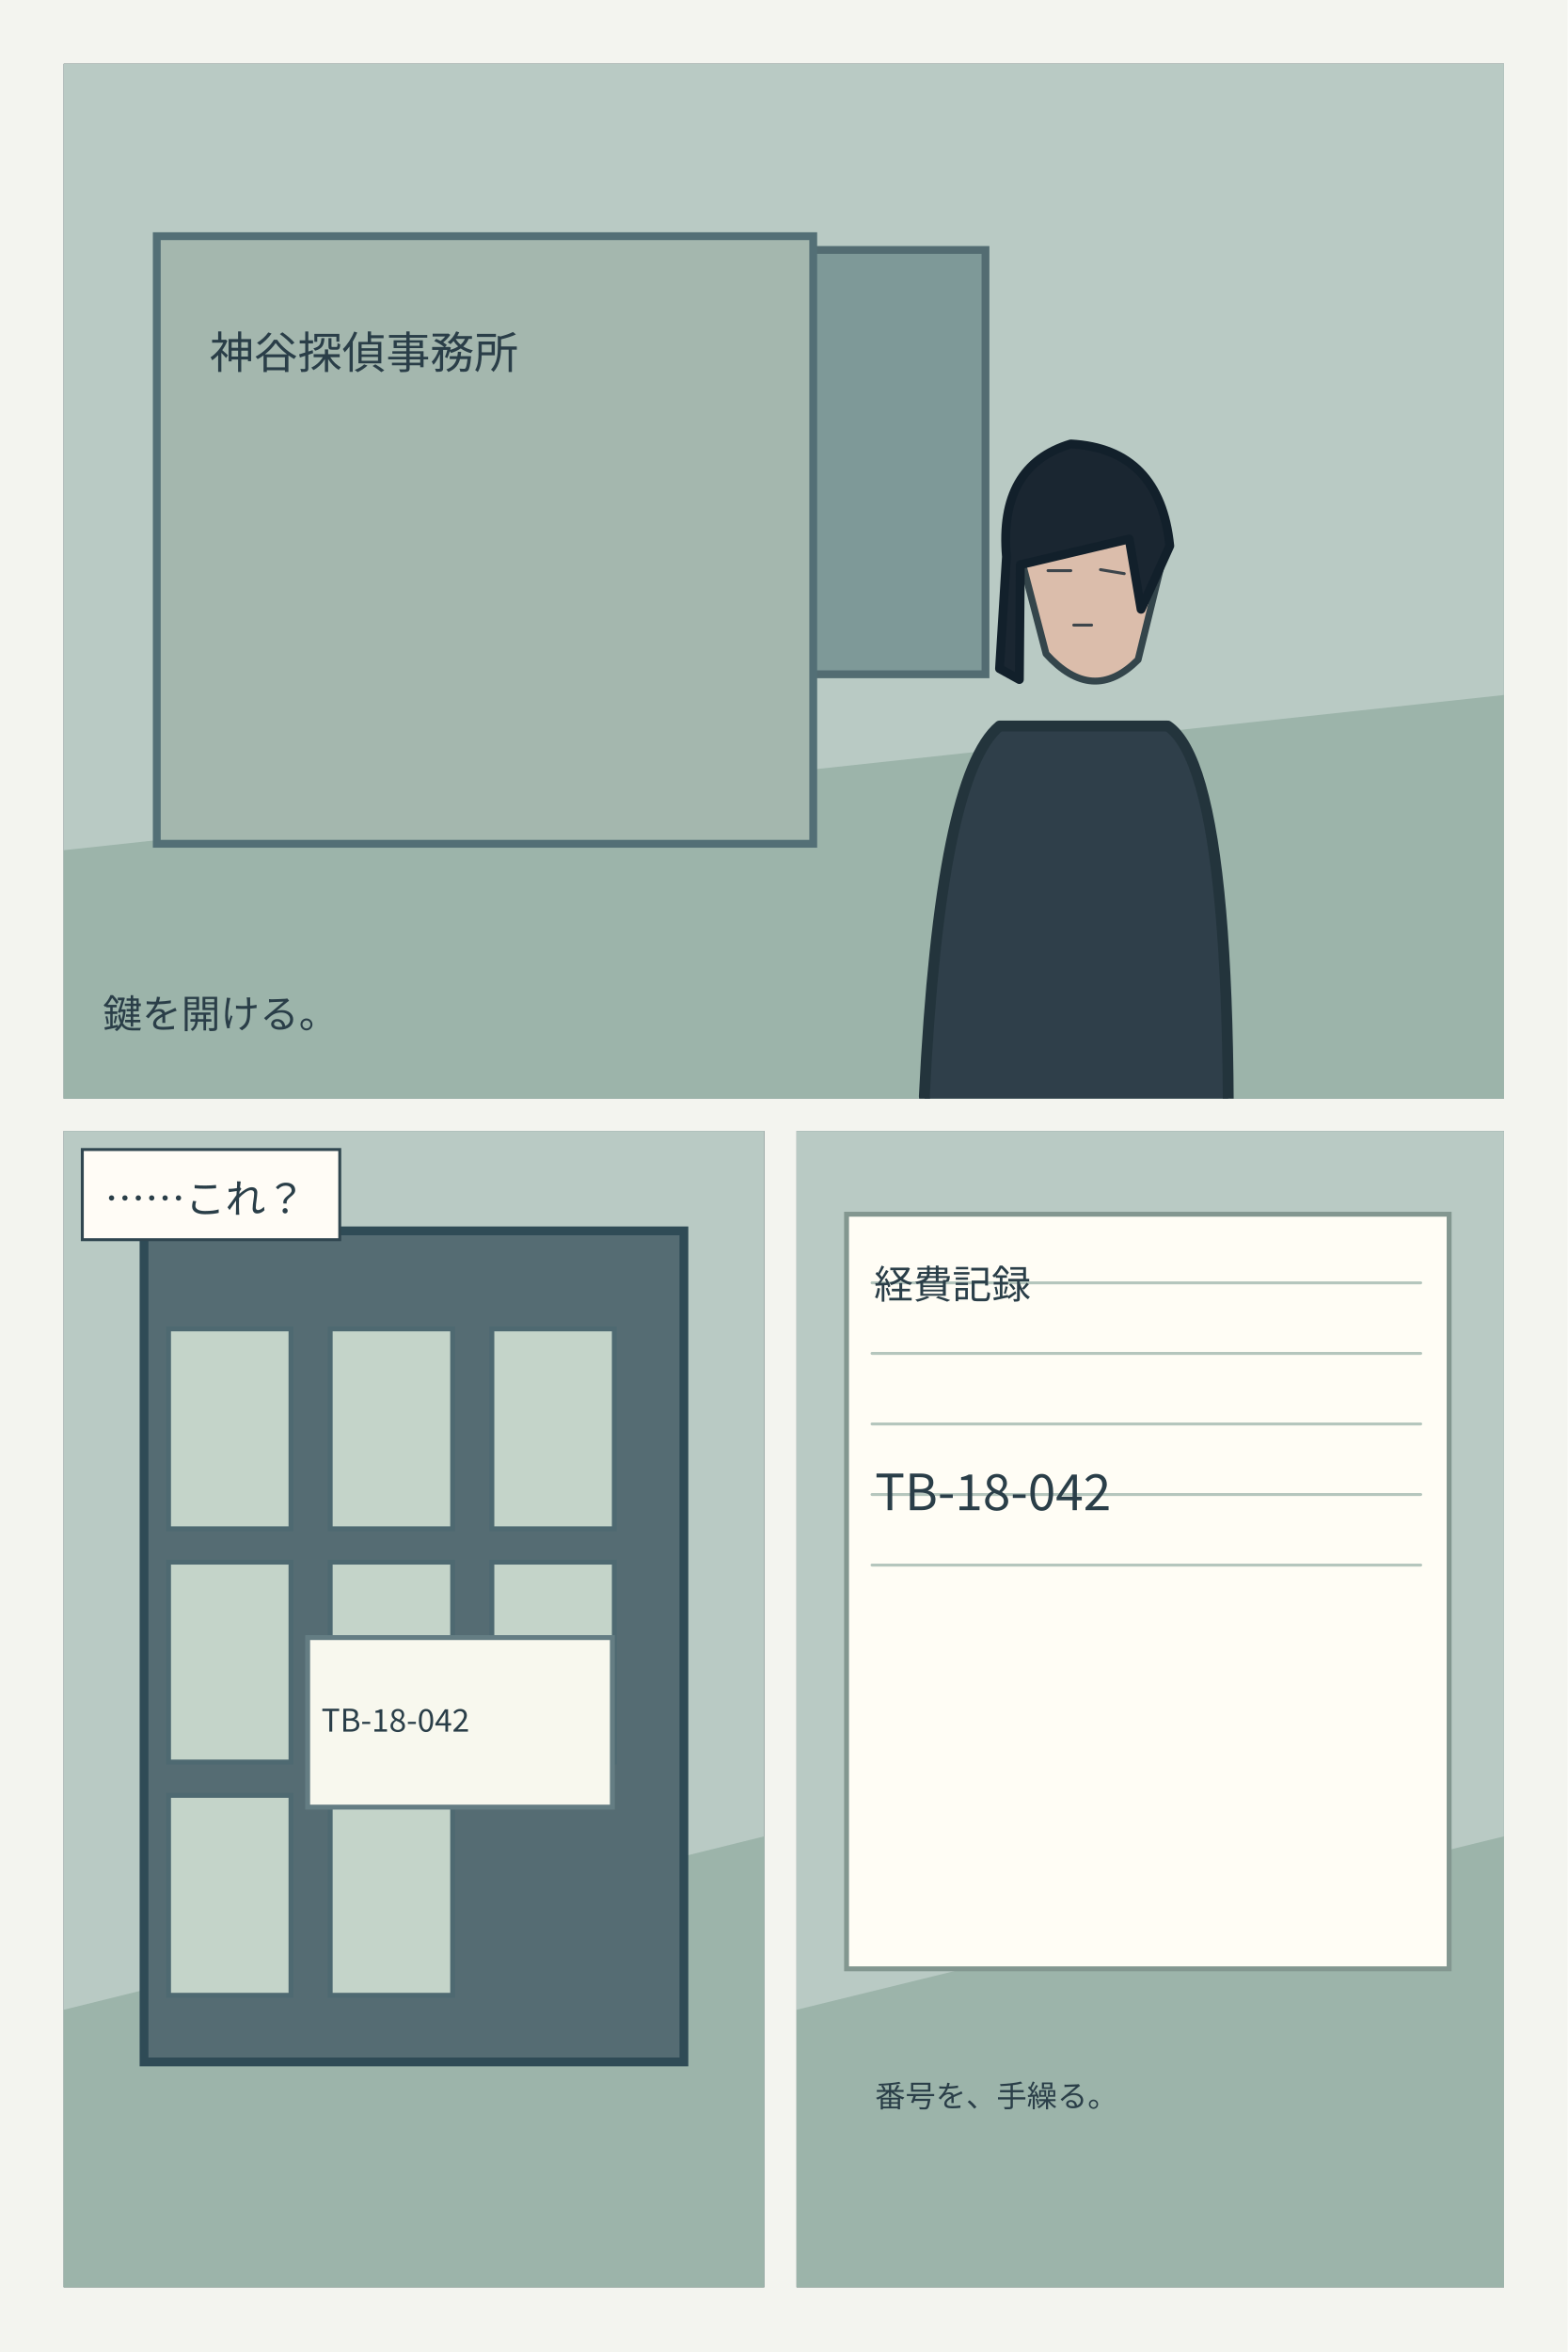
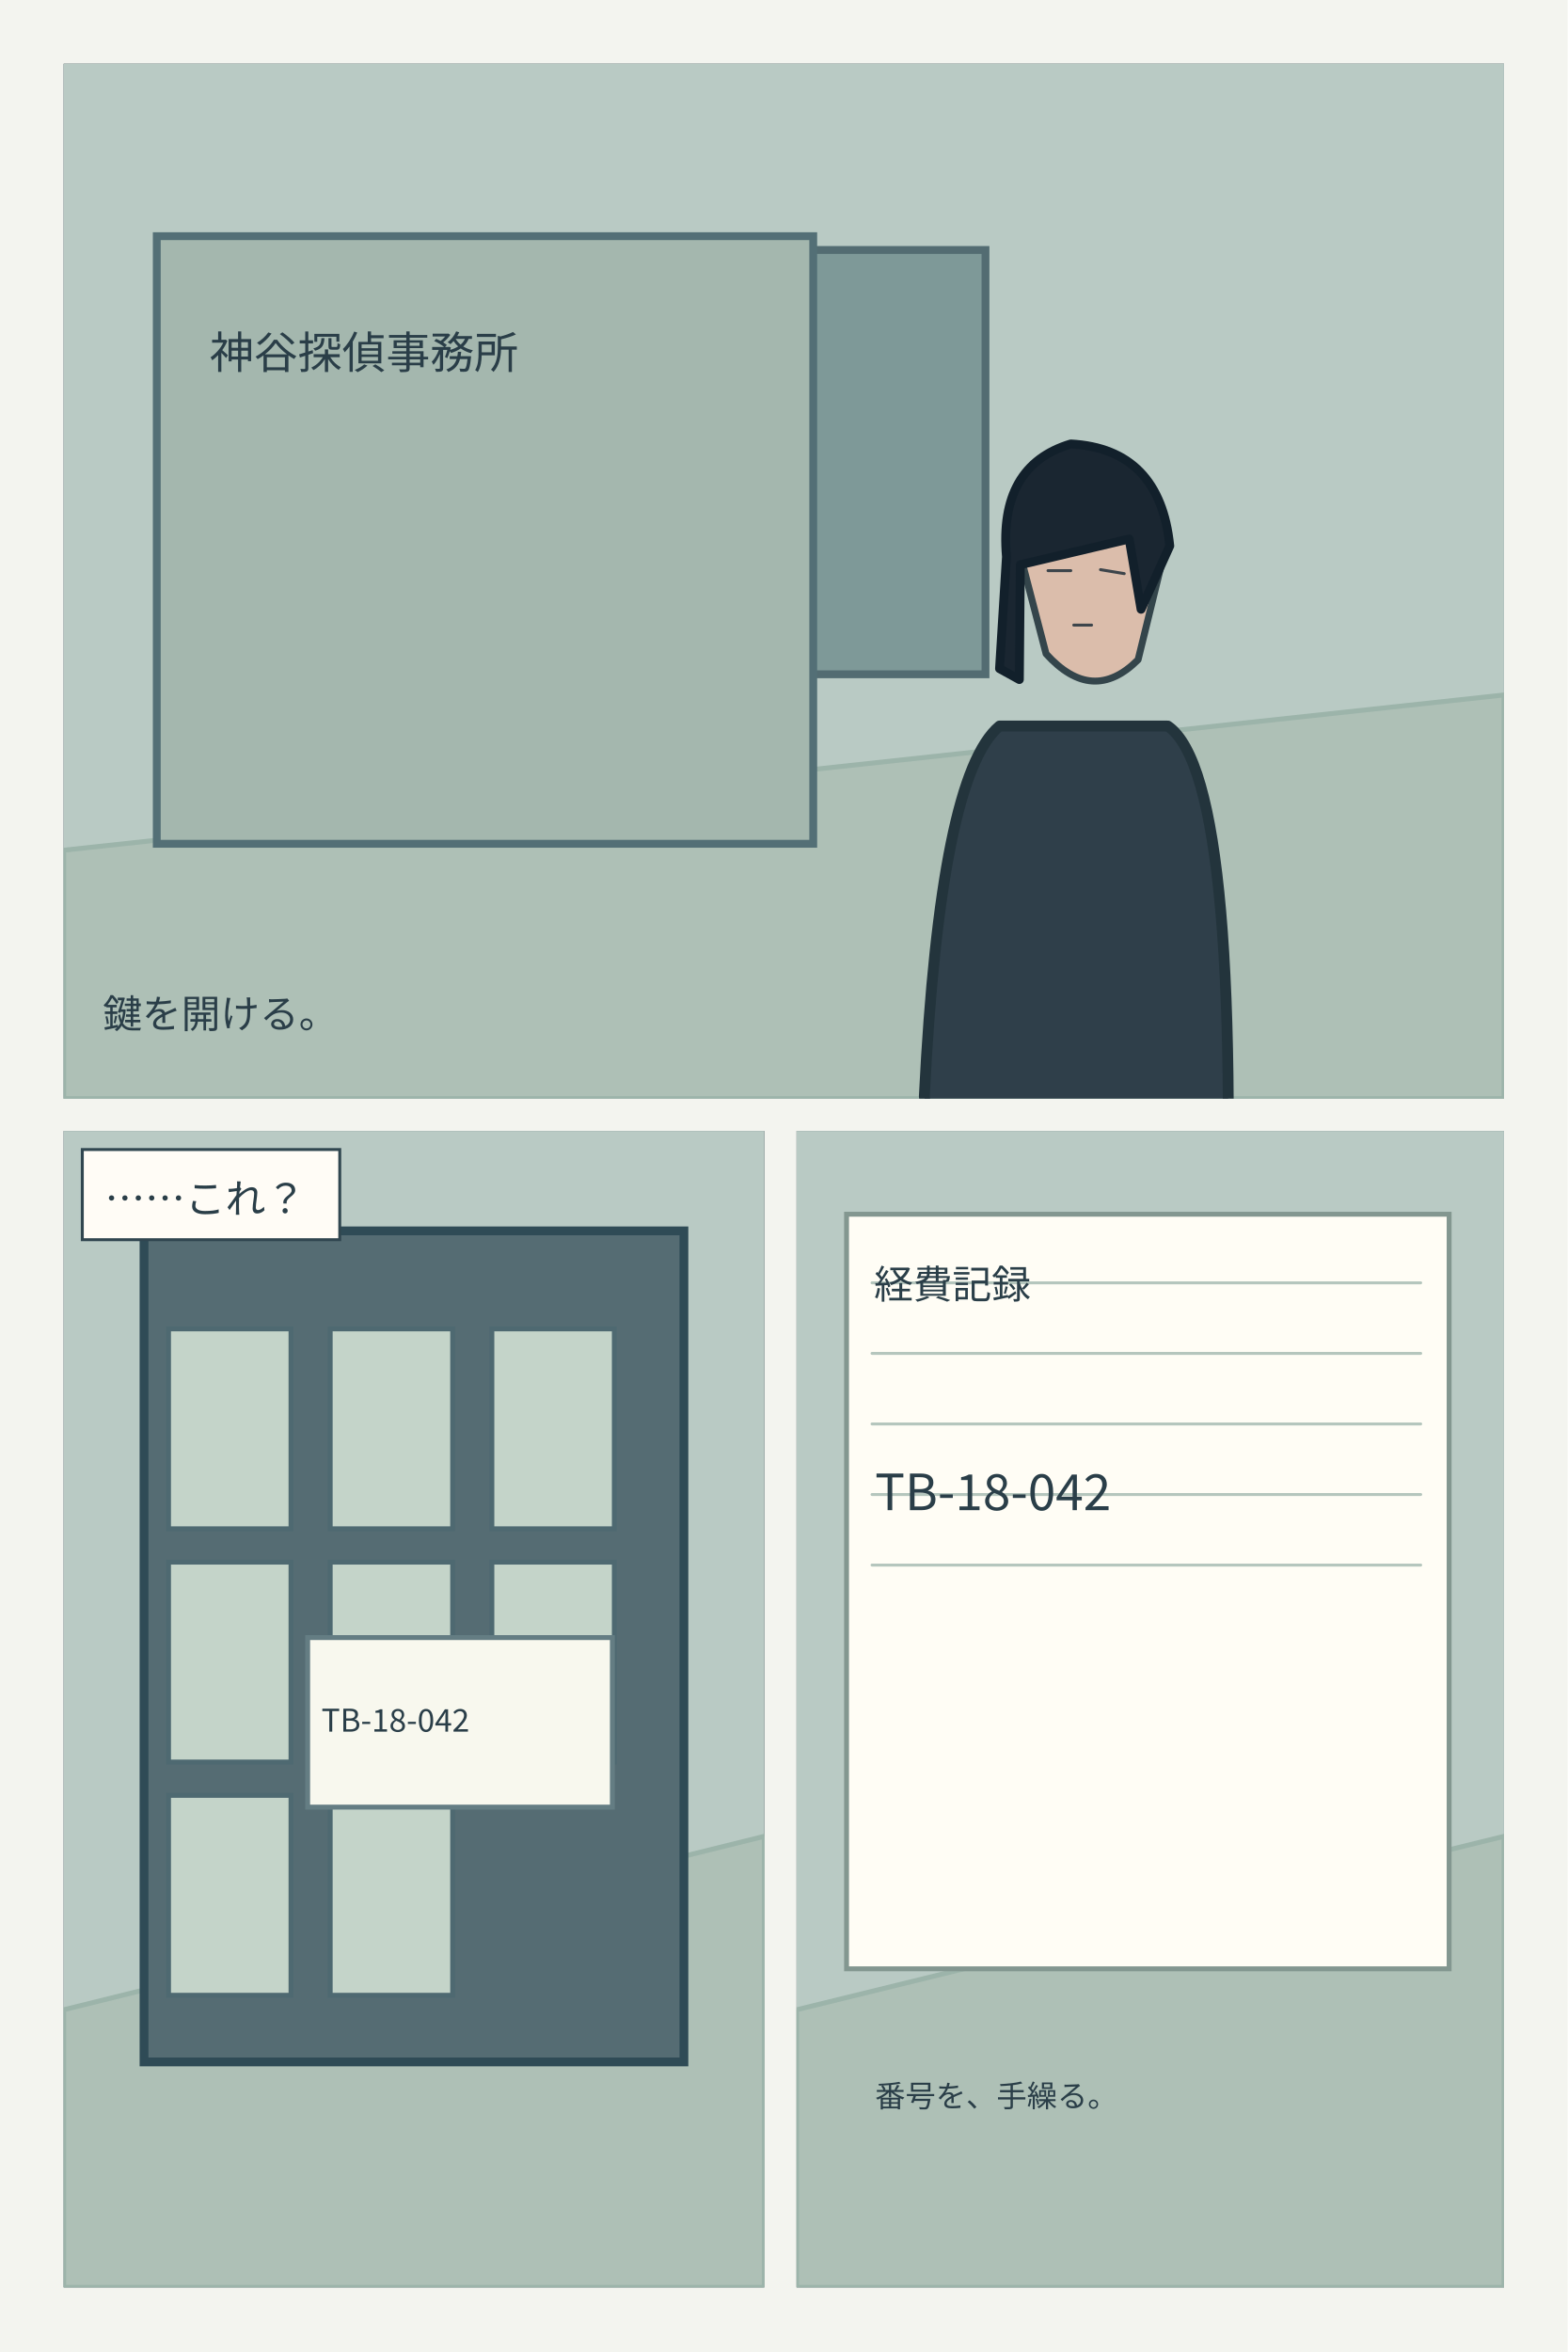
<svg xmlns="http://www.w3.org/2000/svg" width="1600" height="2400" viewBox="0 0 1600 2400">
  <rect x="0" y="0" width="1600" height="2400" fill="#f3f4ef" stroke="none" stroke-width="0" />
  <g id="28-1">
    <svg x="65" y="65" width="1470" height="1056" viewBox="0 0 1470 1056">
      <rect x="1" y="1" width="1468" height="1054" fill="#f9faf5" stroke="#192d38" stroke-width="7" />
      <rect x="0" y="0" width="1470" height="1056" fill="#b9cac4" stroke="none" stroke-width="0" />
-       <path d="M0 802.56L1470 644.16V1056H0Z" fill="#9cb4aa" stroke="5" stroke-width="#aec0b6" stroke-linecap="round" stroke-linejoin="round" />
+       <path d="M0 802.56L1470 644.16V1056H0Z" fill="#aec0b6" stroke="#9cb4aa" stroke-width="5" stroke-linecap="round" stroke-linejoin="round" />
      <rect x="558.6" y="190.08" width="382.2" height="432.96" fill="#7e9998" stroke="#536c72" stroke-width="8" />
      <g transform="translate(1041 690) scale(1.01)">
        <path d="M-85-14Q-145 36 -161 360L-127 626L141 626Q164 40 85-14Z" fill="#2f3f4a" stroke="#23343c" stroke-width="11" stroke-linecap="round" stroke-linejoin="round" />
        <path d="M-62-179Q-77-262-15-270Q72-272 79-179L55-81Q9-35-38-87Z" fill="#dbbdab" stroke="#34454b" stroke-width="7" stroke-linecap="round" stroke-linejoin="round" />
        <path d="M-78-185Q-86-277-13-299Q77-294 87-196L58-132L46-203L-64-177L-65-61L-85-72Z" fill="#1a2631" stroke="#12202b" stroke-width="9" stroke-linecap="round" stroke-linejoin="round" />
        <path d="M-36-171L-13-171M17-172L41-168M-10-116L8-116" fill="none" stroke="#3d454b" stroke-width="3" stroke-linecap="round" stroke-linejoin="round" />
      </g>
      <rect x="95" y="176" width="670" height="620" fill="#a4b7ae" stroke="#536f76" stroke-width="8" />
      <text x="149" y="311" font-family="Noto Sans CJK JP,sans-serif" font-size="45" font-weight="500" fill="#2a3e48">神谷探偵事務所</text>
      <text x="40" y="984" font-family="Noto Sans CJK JP,sans-serif" font-size="40" font-weight="500" fill="#2a3e48">鍵を開ける。</text>
    </svg>
  </g>
  <g id="28-2">
    <svg x="813" y="1154" width="722" height="1180" viewBox="0 0 722 1180">
      <rect x="1" y="1" width="720" height="1178" fill="#f9faf5" stroke="#192d38" stroke-width="7" />
      <rect x="0" y="0" width="722" height="1180" fill="#b9cac4" stroke="none" stroke-width="0" />
-       <path d="M0 896.8L722 719.8V1180H0Z" fill="#9cb4aa" stroke="5" stroke-width="#aec0b6" stroke-linecap="round" stroke-linejoin="round" />
+       <path d="M0 896.8L722 719.8V1180H0Z" fill="#aec0b6" stroke="#9cb4aa" stroke-width="5" stroke-linecap="round" stroke-linejoin="round" />
      <rect x="274.36" y="212.4" width="187.72" height="483.8" fill="#7e9998" stroke="#536c72" stroke-width="8" />
      <rect x="51" y="85" width="615" height="770" fill="#fffdf5" stroke="#839790" stroke-width="5" />
      <path d="M77 155L637 155" fill="none" stroke="#b5c6bd" stroke-width="3" stroke-linecap="round" stroke-linejoin="round" />
      <path d="M77 227L637 227" fill="none" stroke="#b5c6bd" stroke-width="3" stroke-linecap="round" stroke-linejoin="round" />
      <path d="M77 299L637 299" fill="none" stroke="#b5c6bd" stroke-width="3" stroke-linecap="round" stroke-linejoin="round" />
      <path d="M77 371L637 371" fill="none" stroke="#b5c6bd" stroke-width="3" stroke-linecap="round" stroke-linejoin="round" />
      <path d="M77 443L637 443" fill="none" stroke="#b5c6bd" stroke-width="3" stroke-linecap="round" stroke-linejoin="round" />
      <text x="79" y="171" font-family="Noto Sans CJK JP,sans-serif" font-size="40" font-weight="500" fill="#2a3e48">経費記録</text>
      <text x="80" y="387" font-family="Noto Sans CJK JP,sans-serif" font-size="51" font-weight="500" fill="#2a3e48">TB-18-042</text>
      <text x="80" y="996" font-family="Noto Sans CJK JP,sans-serif" font-size="31" font-weight="500" fill="#2a3e48">番号を、手繰る。</text>
    </svg>
  </g>
  <g id="28-3">
    <svg x="65" y="1154" width="715" height="1180" viewBox="0 0 715 1180">
      <rect x="1" y="1" width="713" height="1178" fill="#f9faf5" stroke="#192d38" stroke-width="7" />
      <rect x="0" y="0" width="715" height="1180" fill="#b9cac4" stroke="none" stroke-width="0" />
-       <path d="M0 896.8L715 719.8V1180H0Z" fill="#9cb4aa" stroke="5" stroke-width="#aec0b6" stroke-linecap="round" stroke-linejoin="round" />
+       <path d="M0 896.8L715 719.8V1180H0Z" fill="#aec0b6" stroke="#9cb4aa" stroke-width="5" stroke-linecap="round" stroke-linejoin="round" />
      <rect x="271.7" y="212.4" width="185.9" height="483.8" fill="#7e9998" stroke="#536c72" stroke-width="8" />
      <rect x="82" y="102" width="551" height="848" fill="#556c73" stroke="#2f4b56" stroke-width="9" />
      <rect x="107" y="202" width="125" height="204" fill="#c4d4c9" stroke="#4e6971" stroke-width="5" />
      <rect x="272" y="202" width="125" height="204" fill="#c4d4c9" stroke="#4e6971" stroke-width="5" />
      <rect x="437" y="202" width="125" height="204" fill="#c4d4c9" stroke="#4e6971" stroke-width="5" />
      <rect x="107" y="440" width="125" height="204" fill="#c4d4c9" stroke="#4e6971" stroke-width="5" />
      <rect x="272" y="440" width="125" height="204" fill="#c4d4c9" stroke="#4e6971" stroke-width="5" />
      <rect x="437" y="440" width="125" height="204" fill="#c4d4c9" stroke="#4e6971" stroke-width="5" />
      <rect x="107" y="678" width="125" height="204" fill="#c4d4c9" stroke="#4e6971" stroke-width="5" />
      <rect x="272" y="678" width="125" height="204" fill="#c4d4c9" stroke="#4e6971" stroke-width="5" />
      <rect x="249" y="517" width="311" height="173" fill="#f8f8ee" stroke="#647d83" stroke-width="5" />
      <text x="263" y="613" font-family="Noto Sans CJK JP,sans-serif" font-size="32" font-weight="500" fill="#2a3e48">TB-18-042</text>
      <rect x="19" y="19" width="262.75" height="92" fill="#fffcf6" stroke="#304650" stroke-width="3" />
      <text x="42" y="84" font-family="Noto Sans CJK JP,sans-serif" font-size="41" font-weight="500" fill="#2a3e48">……これ？</text>
    </svg>
  </g>
</svg>
